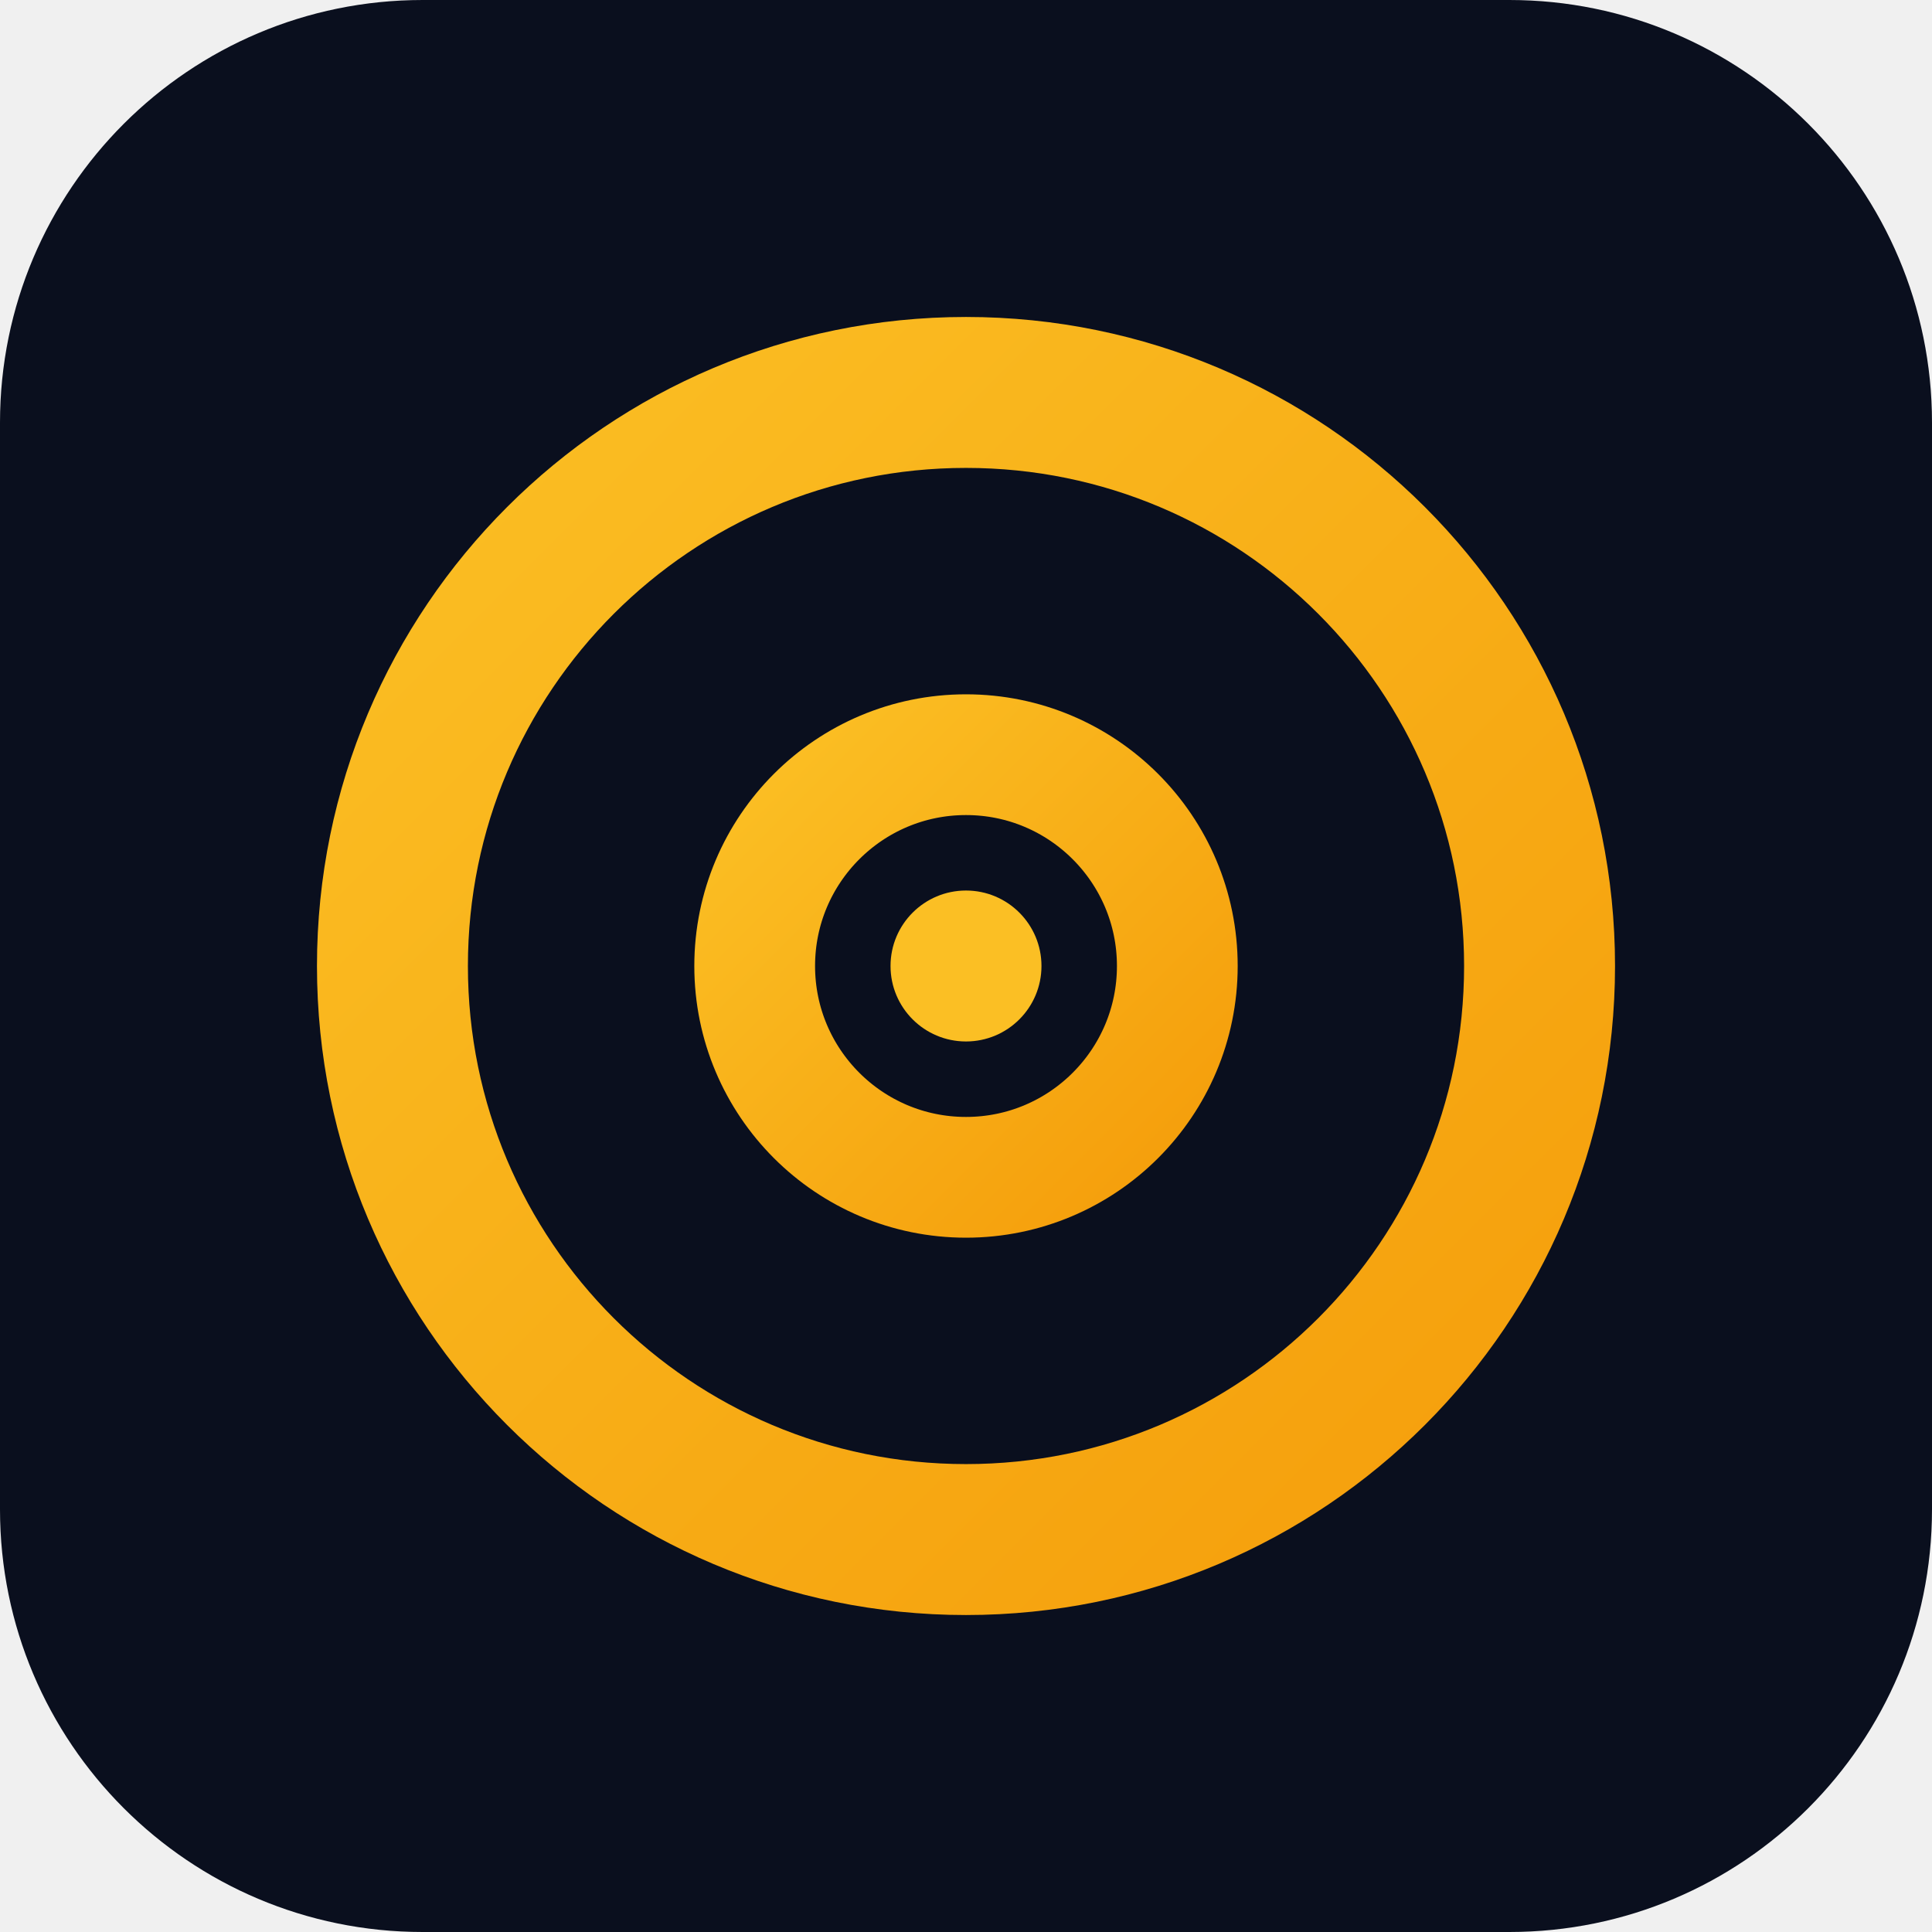
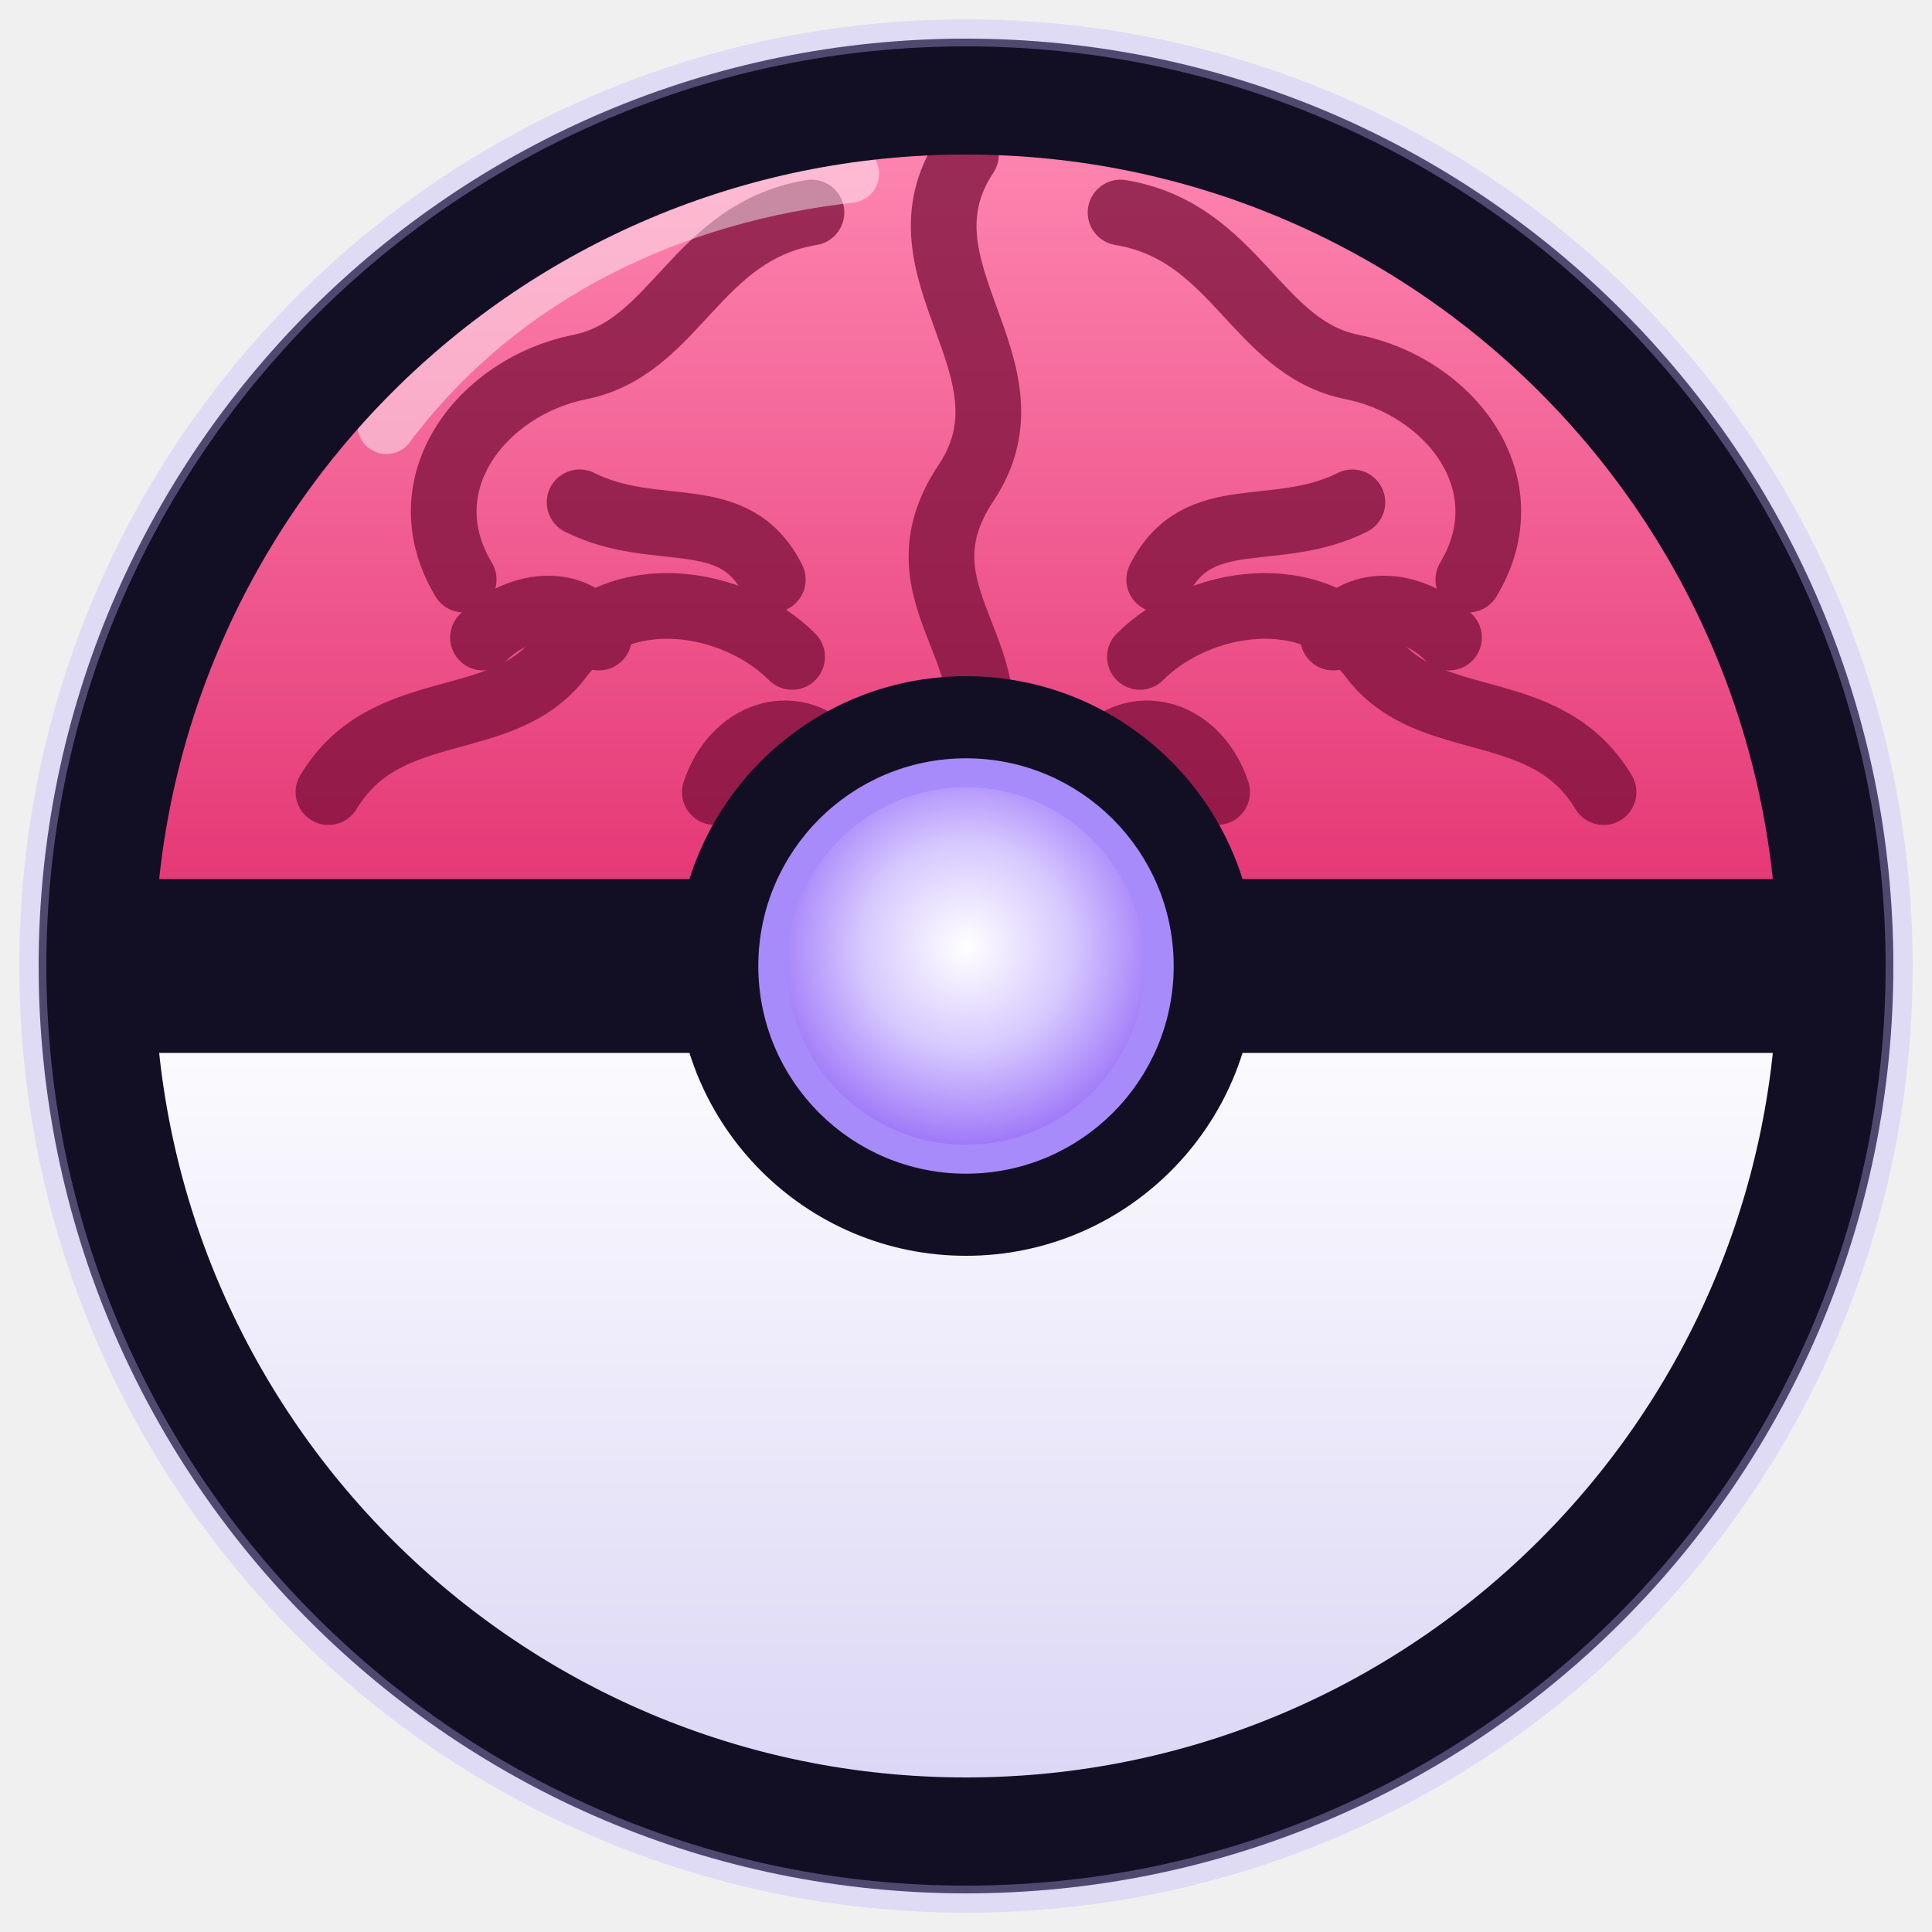
- <svg xmlns="http://www.w3.org/2000/svg" viewBox="0 0 64 64">
+ <svg xmlns="http://www.w3.org/2000/svg" viewBox="0 0 100 100">
  <defs>
-     <linearGradient id="g" x1="0" y1="0" x2="1" y2="1">
-       <stop offset="0" stop-color="#fbbf24" />
-       <stop offset="1" stop-color="#f59e0b" />
+     <linearGradient id="pk-brain" x1="0" y1="0" x2="0" y2="1">
+       <stop offset="0" stop-color="#ff8ab4" />
+       <stop offset="1" stop-color="#e2306f" />
    </linearGradient>
+     <linearGradient id="pk-shell" x1="0" y1="0" x2="0" y2="1">
+       <stop offset="0" stop-color="#ffffff" />
+       <stop offset="1" stop-color="#d9d4f5" />
+     </linearGradient>
+     <radialGradient id="pk-core" cx="0.5" cy="0.45" r="0.6">
+       <stop offset="0" stop-color="#ffffff" />
+       <stop offset="0.45" stop-color="#d6c8ff" />
+       <stop offset="1" stop-color="#8b5cf6" />
+     </radialGradient>
  </defs>
-   <rect width="64" height="64" rx="14" fill="#0a0f1e" />
-   <circle cx="32" cy="32" r="19" fill="none" stroke="url(#g)" stroke-width="5" />
-   <path d="M13 32h13" stroke="url(#g)" stroke-width="5" stroke-linecap="round" />
-   <path d="M38 32h13" stroke="url(#g)" stroke-width="5" stroke-linecap="round" />
-   <circle cx="32" cy="32" r="7" fill="#0a0f1e" stroke="url(#g)" stroke-width="4" />
-   <circle cx="32" cy="32" r="2.5" fill="#fbbf24" />
+   <path d="M5 50a45 45 0 0 1 90 0z" fill="url(#pk-brain)" />
+   <path d="M5 50a45 45 0 0 0 90 0z" fill="url(#pk-shell)" />
+   <g fill="none" stroke="#7a0d3a" stroke-width="3.4" stroke-linecap="round" stroke-linejoin="round" opacity="0.75">
+     <path d="M50 8c-4 6 4 11 0 17s3 9 0 15" />
+     <path d="M42 11c-6 1-7 7-12 8s-9 6-6 11" />
+     <path d="M17 41c3-5 9-3 12-7s9-3 12 0" />
+     <path d="M30 26c4 2 8 0 10 4" />
+     <path d="M58 11c6 1 7 7 12 8s9 6 6 11" />
+     <path d="M83 41c-3-5-9-3-12-7s-9-3-12 0" />
+     <path d="M70 26c-4 2-8 0-10 4" />
+     <path d="M25 33c2-2 5-2 6 0" />
+     <path d="M75 33c-2-2-5-2-6 0" />
+     <path d="M37 41c1-3 4-4 6-2" />
+     <path d="M63 41c-1-3-4-4-6-2" />
+   </g>
+   <path d="M20 22c6-8 15-12 24-13" fill="none" stroke="#fff" stroke-width="3" stroke-linecap="round" opacity="0.45" />
+   <rect x="5" y="45.5" width="90" height="9" fill="#120f24" />
+   <circle cx="50" cy="50" r="15" fill="#120f24" />
+   <circle cx="50" cy="50" r="10" fill="url(#pk-core)" />
+   <circle cx="50" cy="50" r="10" fill="none" stroke="#a78bfa" stroke-width="1.5" />
+   <circle cx="50" cy="50" r="45" fill="none" stroke="#120f24" stroke-width="6" />
+   <circle cx="50" cy="50" r="48.3" fill="none" stroke="#c4b5fd" stroke-width="1.4" opacity="0.35" />
</svg>
